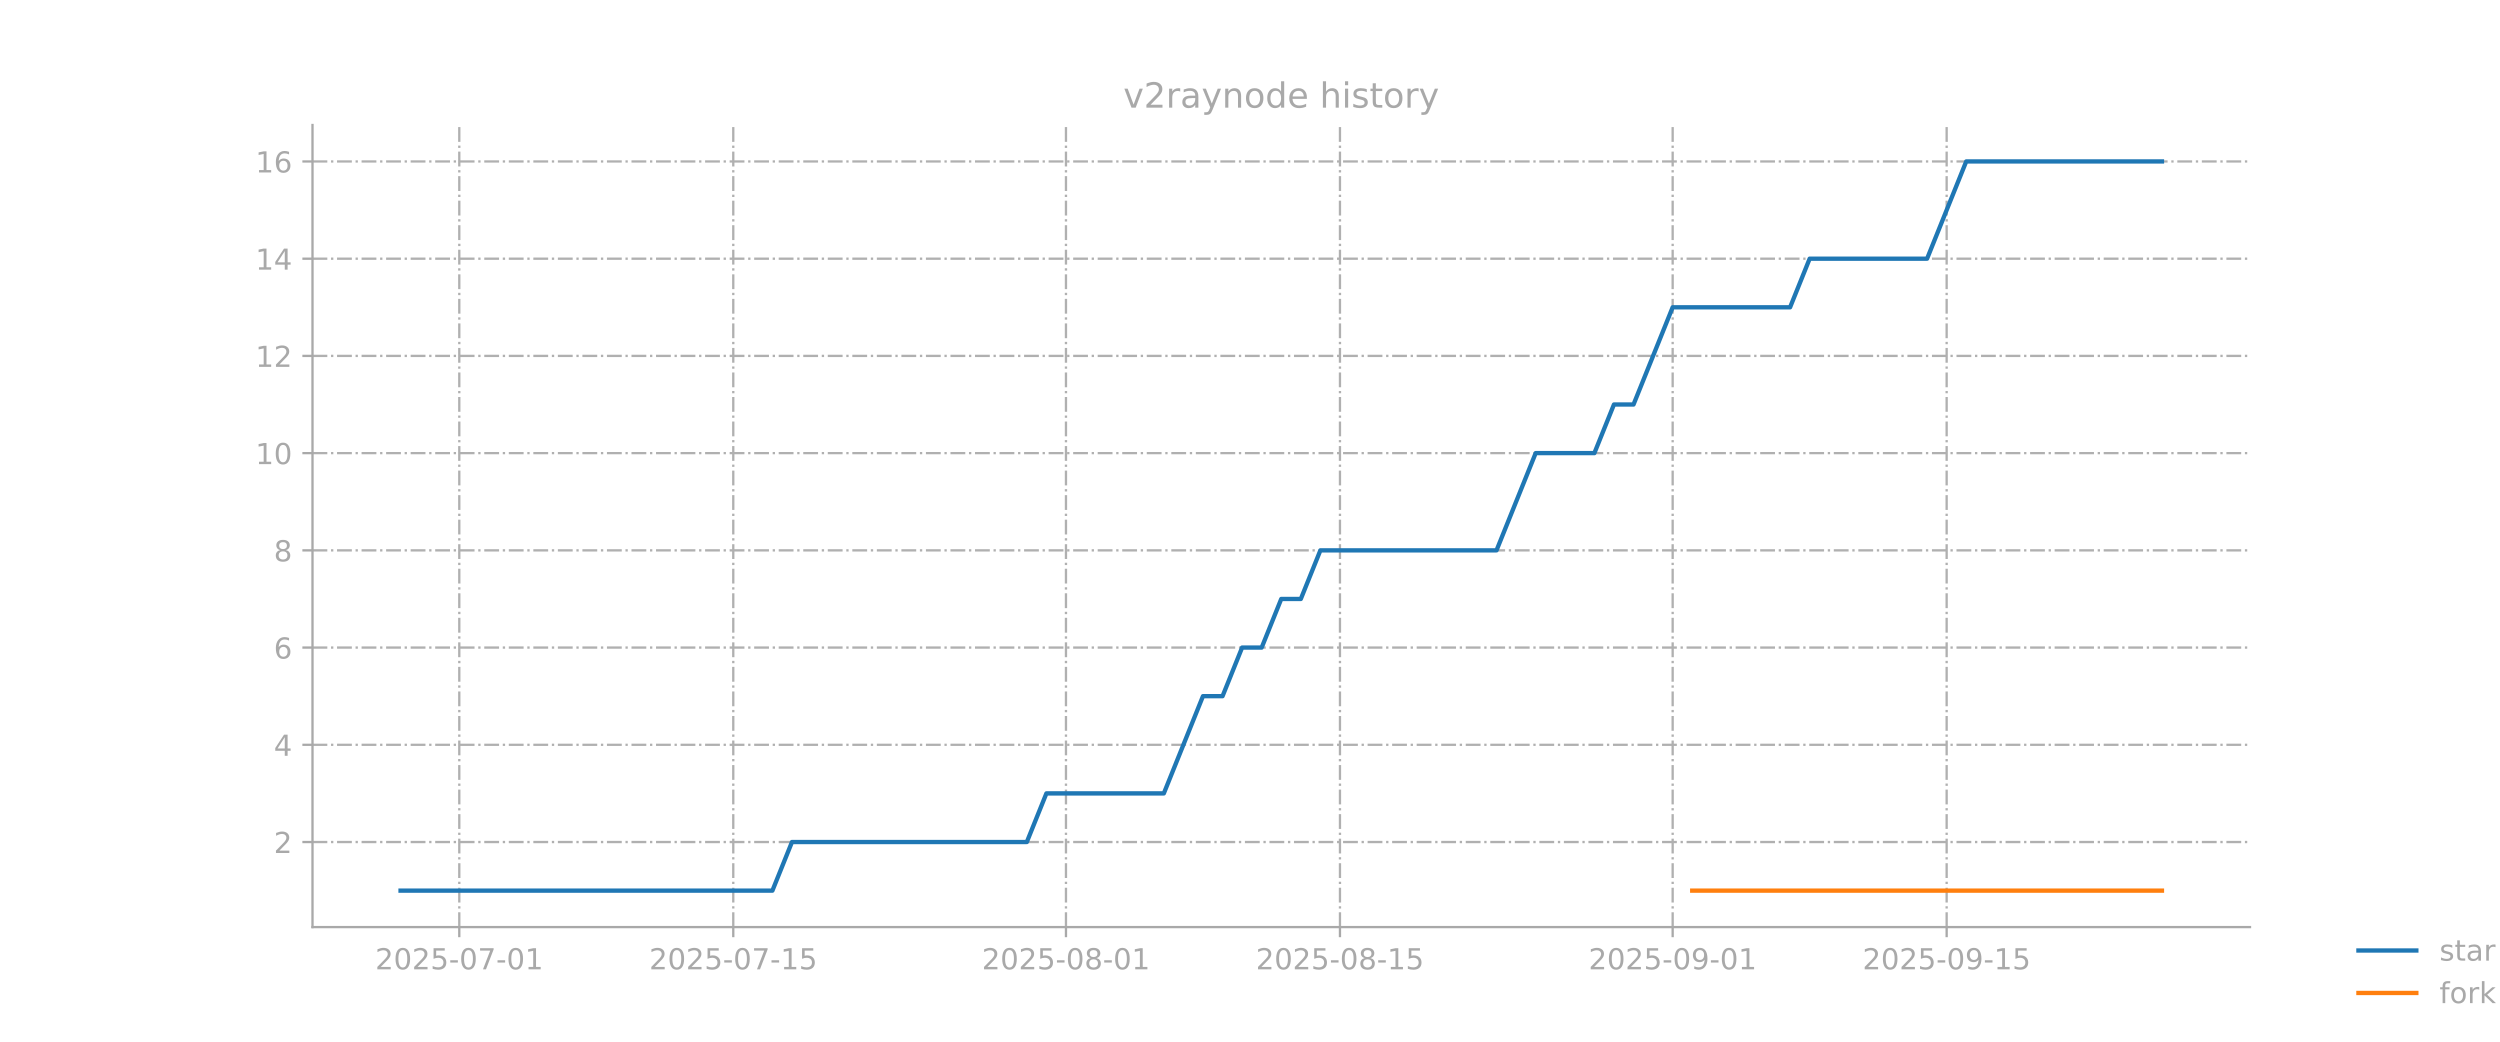
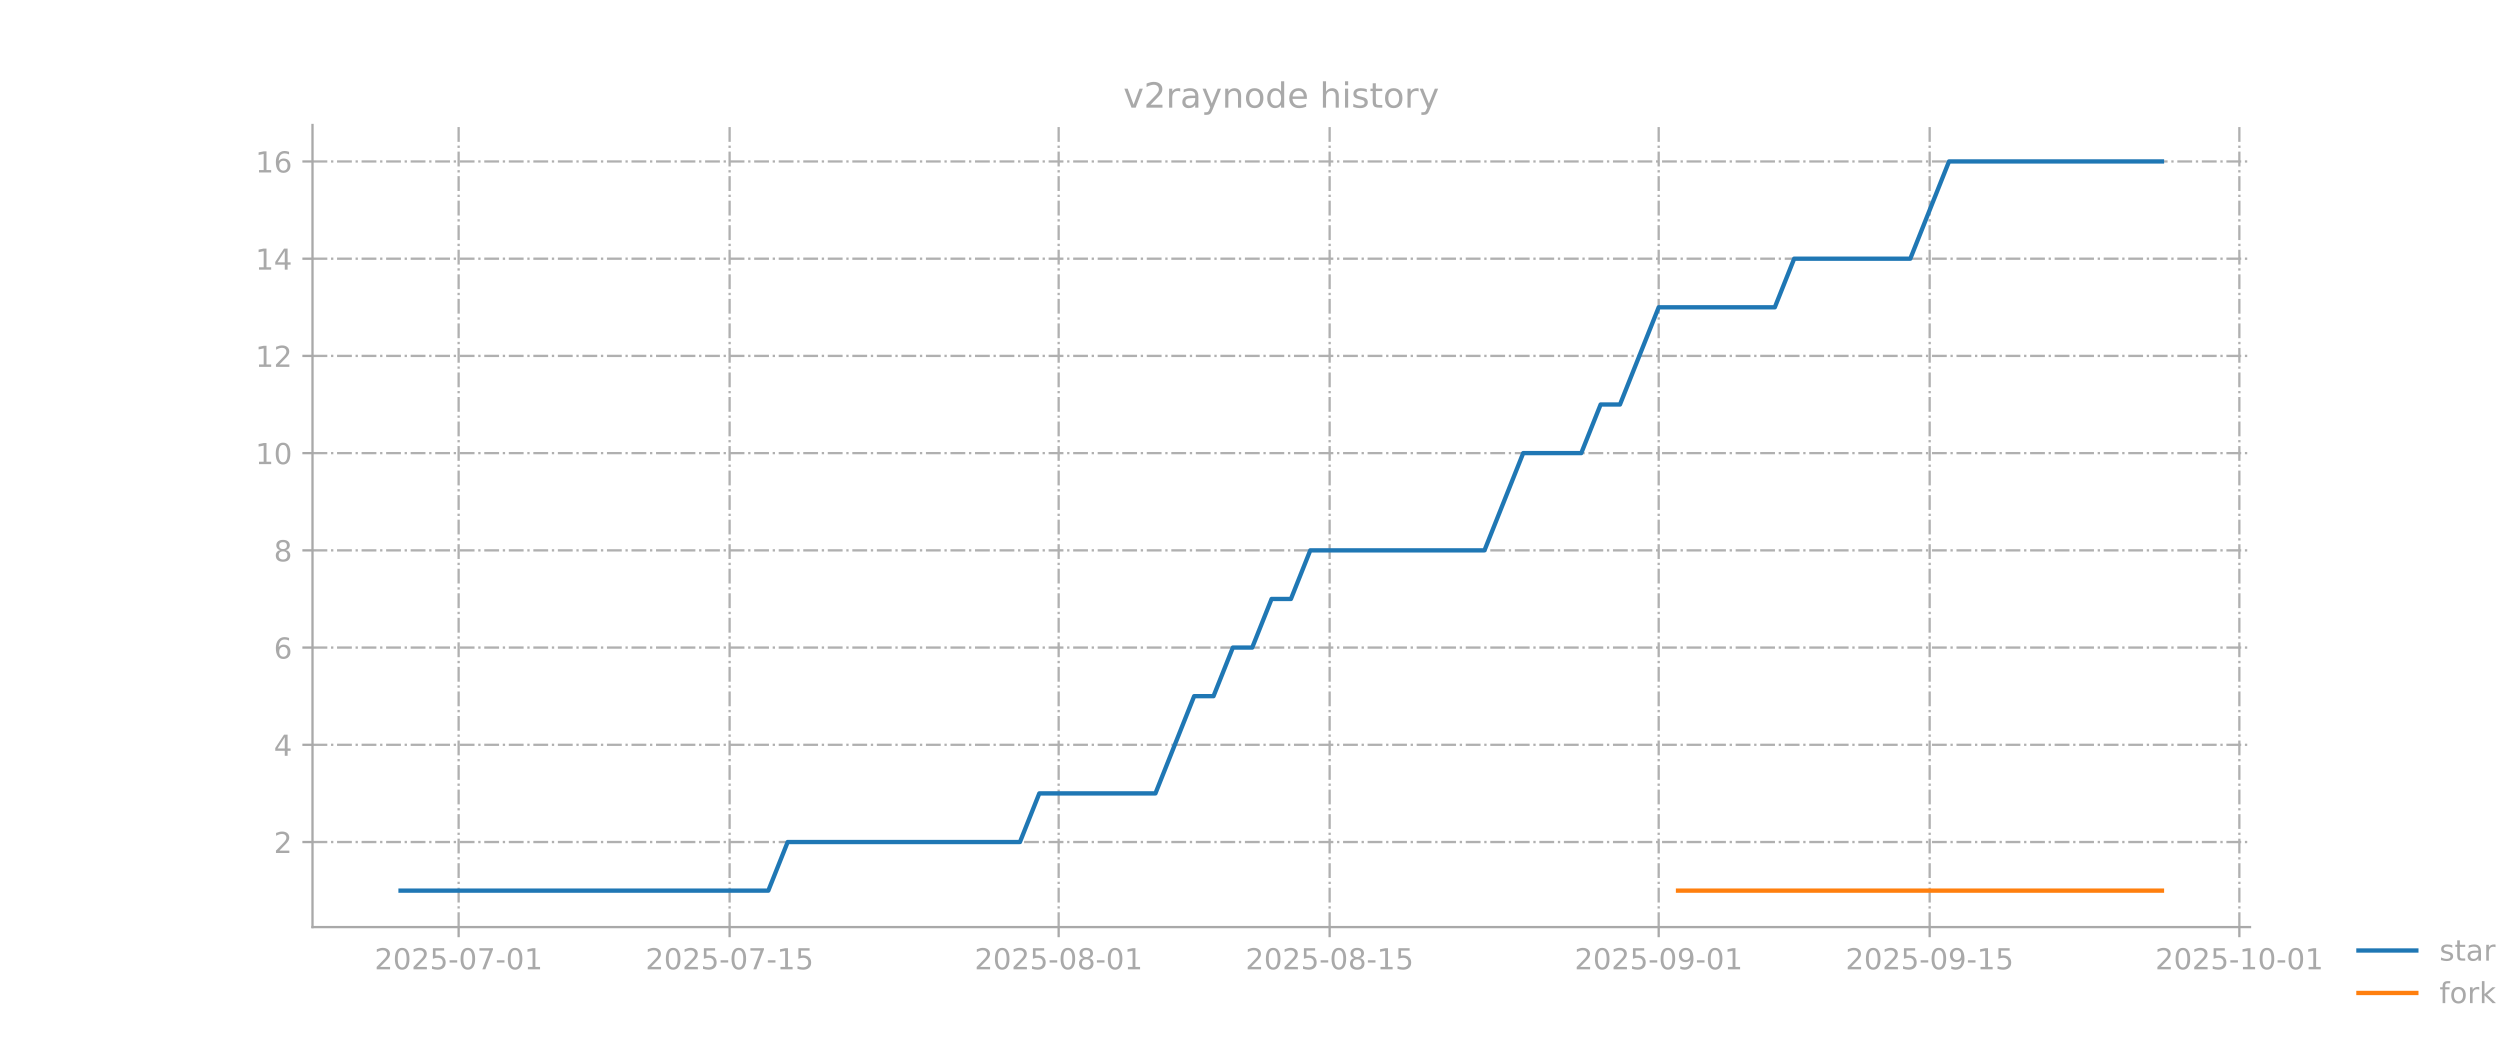
<svg xmlns="http://www.w3.org/2000/svg" xmlns:xlink="http://www.w3.org/1999/xlink" width="864pt" height="360pt" viewBox="0 0 864 360" version="1.1">
  <defs>
    <style type="text/css">*{stroke-linejoin: round; stroke-linecap: butt}</style>
  </defs>
  <g id="figure_1">
    <g id="patch_1">
      <path d="M 0 360  L 864 360  L 864 0  L 0 0  L 0 360  z " style="fill: none; opacity: 0" />
    </g>
    <g id="axes_1">
      <g id="patch_2">
        <path d="M 108 320.4  L 777.6 320.4  L 777.6 43.2  L 108 43.2  L 108 320.4  z " style="fill: none; opacity: 0" />
      </g>
      <g id="matplotlib.axis_1">
        <g id="xtick_1">
          <g id="line2d_1">
-             <path d="M 158.727 320.4  L 158.727 43.2  " clip-path="url(#pc5742cc53a)" style="fill: none; stroke-dasharray: 5.12,1.28,0.8,1.28; stroke-dashoffset: 0; stroke: #b0b0b0; stroke-width: 0.8" />
+             <path d="M 158.504 320.4  L 158.504 43.2  " clip-path="url(#pfff21ec863)" style="fill: none; stroke-dasharray: 5.12,1.28,0.8,1.28; stroke-dashoffset: 0; stroke: #b0b0b0; stroke-width: 0.8" />
          </g>
          <g id="line2d_2">
            <defs>
-               <path id="m6ef7dd982c" d="M 0 0  L 0 3.5  " style="stroke: #a9a9a9; stroke-width: 0.8" />
+               <path id="m2d86a5b81a" d="M 0 0  L 0 3.5  " style="stroke: #a9a9a9; stroke-width: 0.8" />
            </defs>
            <g>
-               <use xlink:href="#m6ef7dd982c" x="158.727" y="320.4" style="fill: #a9a9a9; stroke: #a9a9a9; stroke-width: 0.8" />
+               <use xlink:href="#m2d86a5b81a" x="158.504" y="320.4" style="fill: #a9a9a9; stroke: #a9a9a9; stroke-width: 0.8" />
            </g>
          </g>
          <g id="text_1">
-             <g style="fill: #a9a9a9" transform="translate(129.6695 334.9984) scale(0.1 -0.1)">
+             <g style="fill: #a9a9a9" transform="translate(129.4465 334.9984) scale(0.1 -0.1)">
              <defs>
                <path id="DejaVuSans-32" d="M 1228 531  L 3431 531  L 3431 0  L 469 0  L 469 531  Q 828 903 1448 1529  Q 2069 2156 2228 2338  Q 2531 2678 2651 2914  Q 2772 3150 2772 3378  Q 2772 3750 2511 3984  Q 2250 4219 1831 4219  Q 1534 4219 1204 4116  Q 875 4013 500 3803  L 500 4441  Q 881 4594 1212 4672  Q 1544 4750 1819 4750  Q 2544 4750 2975 4387  Q 3406 4025 3406 3419  Q 3406 3131 3298 2873  Q 3191 2616 2906 2266  Q 2828 2175 2409 1742  Q 1991 1309 1228 531  z " transform="scale(0.015625)" />
                <path id="DejaVuSans-30" d="M 2034 4250  Q 1547 4250 1301 3770  Q 1056 3291 1056 2328  Q 1056 1369 1301 889  Q 1547 409 2034 409  Q 2525 409 2770 889  Q 3016 1369 3016 2328  Q 3016 3291 2770 3770  Q 2525 4250 2034 4250  z M 2034 4750  Q 2819 4750 3233 4129  Q 3647 3509 3647 2328  Q 3647 1150 3233 529  Q 2819 -91 2034 -91  Q 1250 -91 836 529  Q 422 1150 422 2328  Q 422 3509 836 4129  Q 1250 4750 2034 4750  z " transform="scale(0.015625)" />
                <path id="DejaVuSans-35" d="M 691 4666  L 3169 4666  L 3169 4134  L 1269 4134  L 1269 2991  Q 1406 3038 1543 3061  Q 1681 3084 1819 3084  Q 2600 3084 3056 2656  Q 3513 2228 3513 1497  Q 3513 744 3044 326  Q 2575 -91 1722 -91  Q 1428 -91 1123 -41  Q 819 9 494 109  L 494 744  Q 775 591 1075 516  Q 1375 441 1709 441  Q 2250 441 2565 725  Q 2881 1009 2881 1497  Q 2881 1984 2565 2268  Q 2250 2553 1709 2553  Q 1456 2553 1204 2497  Q 953 2441 691 2322  L 691 4666  z " transform="scale(0.015625)" />
                <path id="DejaVuSans-2d" d="M 313 2009  L 1997 2009  L 1997 1497  L 313 1497  L 313 2009  z " transform="scale(0.015625)" />
                <path id="DejaVuSans-37" d="M 525 4666  L 3525 4666  L 3525 4397  L 1831 0  L 1172 0  L 2766 4134  L 525 4134  L 525 4666  z " transform="scale(0.015625)" />
                <path id="DejaVuSans-31" d="M 794 531  L 1825 531  L 1825 4091  L 703 3866  L 703 4441  L 1819 4666  L 2450 4666  L 2450 531  L 3481 531  L 3481 0  L 794 0  L 794 531  z " transform="scale(0.015625)" />
              </defs>
              <use xlink:href="#DejaVuSans-32" />
              <use xlink:href="#DejaVuSans-30" transform="translate(63.62305 0)" />
              <use xlink:href="#DejaVuSans-32" transform="translate(127.2461 0)" />
              <use xlink:href="#DejaVuSans-35" transform="translate(190.8691 0)" />
              <use xlink:href="#DejaVuSans-2d" transform="translate(254.4922 0)" />
              <use xlink:href="#DejaVuSans-30" transform="translate(290.5762 0)" />
              <use xlink:href="#DejaVuSans-37" transform="translate(354.1992 0)" />
              <use xlink:href="#DejaVuSans-2d" transform="translate(417.8223 0)" />
              <use xlink:href="#DejaVuSans-30" transform="translate(453.9062 0)" />
              <use xlink:href="#DejaVuSans-31" transform="translate(517.5293 0)" />
            </g>
          </g>
        </g>
        <g id="xtick_2">
          <g id="line2d_3">
-             <path d="M 253.418 320.4  L 253.418 43.2  " clip-path="url(#pc5742cc53a)" style="fill: none; stroke-dasharray: 5.12,1.28,0.8,1.28; stroke-dashoffset: 0; stroke: #b0b0b0; stroke-width: 0.8" />
+             <path d="M 252.155 320.4  L 252.155 43.2  " clip-path="url(#pfff21ec863)" style="fill: none; stroke-dasharray: 5.12,1.28,0.8,1.28; stroke-dashoffset: 0; stroke: #b0b0b0; stroke-width: 0.8" />
          </g>
          <g id="line2d_4">
            <g>
-               <use xlink:href="#m6ef7dd982c" x="253.418" y="320.4" style="fill: #a9a9a9; stroke: #a9a9a9; stroke-width: 0.8" />
+               <use xlink:href="#m2d86a5b81a" x="252.155" y="320.4" style="fill: #a9a9a9; stroke: #a9a9a9; stroke-width: 0.8" />
            </g>
          </g>
          <g id="text_2">
-             <g style="fill: #a9a9a9" transform="translate(224.3604 334.9984) scale(0.1 -0.1)">
+             <g style="fill: #a9a9a9" transform="translate(223.0968 334.9984) scale(0.1 -0.1)">
              <use xlink:href="#DejaVuSans-32" />
              <use xlink:href="#DejaVuSans-30" transform="translate(63.62305 0)" />
              <use xlink:href="#DejaVuSans-32" transform="translate(127.2461 0)" />
              <use xlink:href="#DejaVuSans-35" transform="translate(190.8691 0)" />
              <use xlink:href="#DejaVuSans-2d" transform="translate(254.4922 0)" />
              <use xlink:href="#DejaVuSans-30" transform="translate(290.5762 0)" />
              <use xlink:href="#DejaVuSans-37" transform="translate(354.1992 0)" />
              <use xlink:href="#DejaVuSans-2d" transform="translate(417.8223 0)" />
              <use xlink:href="#DejaVuSans-31" transform="translate(453.9062 0)" />
              <use xlink:href="#DejaVuSans-35" transform="translate(517.5293 0)" />
            </g>
          </g>
        </g>
        <g id="xtick_3">
          <g id="line2d_5">
-             <path d="M 368.4 320.4  L 368.4 43.2  " clip-path="url(#pc5742cc53a)" style="fill: none; stroke-dasharray: 5.12,1.28,0.8,1.28; stroke-dashoffset: 0; stroke: #b0b0b0; stroke-width: 0.8" />
+             <path d="M 365.873 320.4  L 365.873 43.2  " clip-path="url(#pfff21ec863)" style="fill: none; stroke-dasharray: 5.12,1.28,0.8,1.28; stroke-dashoffset: 0; stroke: #b0b0b0; stroke-width: 0.8" />
          </g>
          <g id="line2d_6">
            <g>
-               <use xlink:href="#m6ef7dd982c" x="368.4" y="320.4" style="fill: #a9a9a9; stroke: #a9a9a9; stroke-width: 0.8" />
+               <use xlink:href="#m2d86a5b81a" x="365.873" y="320.4" style="fill: #a9a9a9; stroke: #a9a9a9; stroke-width: 0.8" />
            </g>
          </g>
          <g id="text_3">
-             <g style="fill: #a9a9a9" transform="translate(339.3422 334.9984) scale(0.1 -0.1)">
+             <g style="fill: #a9a9a9" transform="translate(336.8151 334.9984) scale(0.1 -0.1)">
              <defs>
                <path id="DejaVuSans-38" d="M 2034 2216  Q 1584 2216 1326 1975  Q 1069 1734 1069 1313  Q 1069 891 1326 650  Q 1584 409 2034 409  Q 2484 409 2743 651  Q 3003 894 3003 1313  Q 3003 1734 2745 1975  Q 2488 2216 2034 2216  z M 1403 2484  Q 997 2584 770 2862  Q 544 3141 544 3541  Q 544 4100 942 4425  Q 1341 4750 2034 4750  Q 2731 4750 3128 4425  Q 3525 4100 3525 3541  Q 3525 3141 3298 2862  Q 3072 2584 2669 2484  Q 3125 2378 3379 2068  Q 3634 1759 3634 1313  Q 3634 634 3220 271  Q 2806 -91 2034 -91  Q 1263 -91 848 271  Q 434 634 434 1313  Q 434 1759 690 2068  Q 947 2378 1403 2484  z M 1172 3481  Q 1172 3119 1398 2916  Q 1625 2713 2034 2713  Q 2441 2713 2670 2916  Q 2900 3119 2900 3481  Q 2900 3844 2670 4047  Q 2441 4250 2034 4250  Q 1625 4250 1398 4047  Q 1172 3844 1172 3481  z " transform="scale(0.015625)" />
              </defs>
              <use xlink:href="#DejaVuSans-32" />
              <use xlink:href="#DejaVuSans-30" transform="translate(63.62305 0)" />
              <use xlink:href="#DejaVuSans-32" transform="translate(127.2461 0)" />
              <use xlink:href="#DejaVuSans-35" transform="translate(190.8691 0)" />
              <use xlink:href="#DejaVuSans-2d" transform="translate(254.4922 0)" />
              <use xlink:href="#DejaVuSans-30" transform="translate(290.5762 0)" />
              <use xlink:href="#DejaVuSans-38" transform="translate(354.1992 0)" />
              <use xlink:href="#DejaVuSans-2d" transform="translate(417.8223 0)" />
              <use xlink:href="#DejaVuSans-30" transform="translate(453.9062 0)" />
              <use xlink:href="#DejaVuSans-31" transform="translate(517.5293 0)" />
            </g>
          </g>
        </g>
        <g id="xtick_4">
          <g id="line2d_7">
-             <path d="M 463.091 320.4  L 463.091 43.2  " clip-path="url(#pc5742cc53a)" style="fill: none; stroke-dasharray: 5.12,1.28,0.8,1.28; stroke-dashoffset: 0; stroke: #b0b0b0; stroke-width: 0.8" />
+             <path d="M 459.523 320.4  L 459.523 43.2  " clip-path="url(#pfff21ec863)" style="fill: none; stroke-dasharray: 5.12,1.28,0.8,1.28; stroke-dashoffset: 0; stroke: #b0b0b0; stroke-width: 0.8" />
          </g>
          <g id="line2d_8">
            <g>
-               <use xlink:href="#m6ef7dd982c" x="463.091" y="320.4" style="fill: #a9a9a9; stroke: #a9a9a9; stroke-width: 0.8" />
+               <use xlink:href="#m2d86a5b81a" x="459.523" y="320.4" style="fill: #a9a9a9; stroke: #a9a9a9; stroke-width: 0.8" />
            </g>
          </g>
          <g id="text_4">
-             <g style="fill: #a9a9a9" transform="translate(434.0331 334.9984) scale(0.1 -0.1)">
+             <g style="fill: #a9a9a9" transform="translate(430.4655 334.9984) scale(0.1 -0.1)">
              <use xlink:href="#DejaVuSans-32" />
              <use xlink:href="#DejaVuSans-30" transform="translate(63.62305 0)" />
              <use xlink:href="#DejaVuSans-32" transform="translate(127.2461 0)" />
              <use xlink:href="#DejaVuSans-35" transform="translate(190.8691 0)" />
              <use xlink:href="#DejaVuSans-2d" transform="translate(254.4922 0)" />
              <use xlink:href="#DejaVuSans-30" transform="translate(290.5762 0)" />
              <use xlink:href="#DejaVuSans-38" transform="translate(354.1992 0)" />
              <use xlink:href="#DejaVuSans-2d" transform="translate(417.8223 0)" />
              <use xlink:href="#DejaVuSans-31" transform="translate(453.9062 0)" />
              <use xlink:href="#DejaVuSans-35" transform="translate(517.5293 0)" />
            </g>
          </g>
        </g>
        <g id="xtick_5">
          <g id="line2d_9">
-             <path d="M 578.073 320.4  L 578.073 43.2  " clip-path="url(#pc5742cc53a)" style="fill: none; stroke-dasharray: 5.12,1.28,0.8,1.28; stroke-dashoffset: 0; stroke: #b0b0b0; stroke-width: 0.8" />
+             <path d="M 573.242 320.4  L 573.242 43.2  " clip-path="url(#pfff21ec863)" style="fill: none; stroke-dasharray: 5.12,1.28,0.8,1.28; stroke-dashoffset: 0; stroke: #b0b0b0; stroke-width: 0.8" />
          </g>
          <g id="line2d_10">
            <g>
-               <use xlink:href="#m6ef7dd982c" x="578.073" y="320.4" style="fill: #a9a9a9; stroke: #a9a9a9; stroke-width: 0.8" />
+               <use xlink:href="#m2d86a5b81a" x="573.242" y="320.4" style="fill: #a9a9a9; stroke: #a9a9a9; stroke-width: 0.8" />
            </g>
          </g>
          <g id="text_5">
-             <g style="fill: #a9a9a9" transform="translate(549.0149 334.9984) scale(0.1 -0.1)">
+             <g style="fill: #a9a9a9" transform="translate(544.1837 334.9984) scale(0.1 -0.1)">
              <defs>
                <path id="DejaVuSans-39" d="M 703 97  L 703 672  Q 941 559 1184 500  Q 1428 441 1663 441  Q 2288 441 2617 861  Q 2947 1281 2994 2138  Q 2813 1869 2534 1725  Q 2256 1581 1919 1581  Q 1219 1581 811 2004  Q 403 2428 403 3163  Q 403 3881 828 4315  Q 1253 4750 1959 4750  Q 2769 4750 3195 4129  Q 3622 3509 3622 2328  Q 3622 1225 3098 567  Q 2575 -91 1691 -91  Q 1453 -91 1209 -44  Q 966 3 703 97  z M 1959 2075  Q 2384 2075 2632 2365  Q 2881 2656 2881 3163  Q 2881 3666 2632 3958  Q 2384 4250 1959 4250  Q 1534 4250 1286 3958  Q 1038 3666 1038 3163  Q 1038 2656 1286 2365  Q 1534 2075 1959 2075  z " transform="scale(0.015625)" />
              </defs>
              <use xlink:href="#DejaVuSans-32" />
              <use xlink:href="#DejaVuSans-30" transform="translate(63.62305 0)" />
              <use xlink:href="#DejaVuSans-32" transform="translate(127.2461 0)" />
              <use xlink:href="#DejaVuSans-35" transform="translate(190.8691 0)" />
              <use xlink:href="#DejaVuSans-2d" transform="translate(254.4922 0)" />
              <use xlink:href="#DejaVuSans-30" transform="translate(290.5762 0)" />
              <use xlink:href="#DejaVuSans-39" transform="translate(354.1992 0)" />
              <use xlink:href="#DejaVuSans-2d" transform="translate(417.8223 0)" />
              <use xlink:href="#DejaVuSans-30" transform="translate(453.9062 0)" />
              <use xlink:href="#DejaVuSans-31" transform="translate(517.5293 0)" />
            </g>
          </g>
        </g>
        <g id="xtick_6">
          <g id="line2d_11">
-             <path d="M 672.764 320.4  L 672.764 43.2  " clip-path="url(#pc5742cc53a)" style="fill: none; stroke-dasharray: 5.12,1.28,0.8,1.28; stroke-dashoffset: 0; stroke: #b0b0b0; stroke-width: 0.8" />
+             <path d="M 666.892 320.4  L 666.892 43.2  " clip-path="url(#pfff21ec863)" style="fill: none; stroke-dasharray: 5.12,1.28,0.8,1.28; stroke-dashoffset: 0; stroke: #b0b0b0; stroke-width: 0.8" />
          </g>
          <g id="line2d_12">
            <g>
-               <use xlink:href="#m6ef7dd982c" x="672.764" y="320.4" style="fill: #a9a9a9; stroke: #a9a9a9; stroke-width: 0.8" />
+               <use xlink:href="#m2d86a5b81a" x="666.892" y="320.4" style="fill: #a9a9a9; stroke: #a9a9a9; stroke-width: 0.8" />
            </g>
          </g>
          <g id="text_6">
-             <g style="fill: #a9a9a9" transform="translate(643.7058 334.9984) scale(0.1 -0.1)">
+             <g style="fill: #a9a9a9" transform="translate(637.8341 334.9984) scale(0.1 -0.1)">
              <use xlink:href="#DejaVuSans-32" />
              <use xlink:href="#DejaVuSans-30" transform="translate(63.62305 0)" />
              <use xlink:href="#DejaVuSans-32" transform="translate(127.2461 0)" />
              <use xlink:href="#DejaVuSans-35" transform="translate(190.8691 0)" />
              <use xlink:href="#DejaVuSans-2d" transform="translate(254.4922 0)" />
              <use xlink:href="#DejaVuSans-30" transform="translate(290.5762 0)" />
              <use xlink:href="#DejaVuSans-39" transform="translate(354.1992 0)" />
              <use xlink:href="#DejaVuSans-2d" transform="translate(417.8223 0)" />
              <use xlink:href="#DejaVuSans-31" transform="translate(453.9062 0)" />
              <use xlink:href="#DejaVuSans-35" transform="translate(517.5293 0)" />
            </g>
          </g>
        </g>
+         <g id="xtick_7">
+           <g id="line2d_13">
+             <path d="M 773.921 320.4  L 773.921 43.2  " clip-path="url(#pfff21ec863)" style="fill: none; stroke-dasharray: 5.12,1.28,0.8,1.28; stroke-dashoffset: 0; stroke: #b0b0b0; stroke-width: 0.8" />
+           </g>
+           <g id="line2d_14">
+             <g>
+               <use xlink:href="#m2d86a5b81a" x="773.921" y="320.4" style="fill: #a9a9a9; stroke: #a9a9a9; stroke-width: 0.8" />
+             </g>
+           </g>
+           <g id="text_7">
+             <g style="fill: #a9a9a9" transform="translate(744.8631 334.9984) scale(0.1 -0.1)">
+               <use xlink:href="#DejaVuSans-32" />
+               <use xlink:href="#DejaVuSans-30" transform="translate(63.62305 0)" />
+               <use xlink:href="#DejaVuSans-32" transform="translate(127.2461 0)" />
+               <use xlink:href="#DejaVuSans-35" transform="translate(190.8691 0)" />
+               <use xlink:href="#DejaVuSans-2d" transform="translate(254.4922 0)" />
+               <use xlink:href="#DejaVuSans-31" transform="translate(290.5762 0)" />
+               <use xlink:href="#DejaVuSans-30" transform="translate(354.1992 0)" />
+               <use xlink:href="#DejaVuSans-2d" transform="translate(417.8223 0)" />
+               <use xlink:href="#DejaVuSans-30" transform="translate(453.9062 0)" />
+               <use xlink:href="#DejaVuSans-31" transform="translate(517.5293 0)" />
+             </g>
+           </g>
+         </g>
      </g>
      <g id="matplotlib.axis_2">
        <g id="ytick_1">
-           <g id="line2d_13">
-             <path d="M 108 291  L 777.6 291  " clip-path="url(#pc5742cc53a)" style="fill: none; stroke-dasharray: 5.12,1.28,0.8,1.28; stroke-dashoffset: 0; stroke: #b0b0b0; stroke-width: 0.8" />
-           </g>
-           <g id="line2d_14">
+           <g id="line2d_15">
+             <path d="M 108 291  L 777.6 291  " clip-path="url(#pfff21ec863)" style="fill: none; stroke-dasharray: 5.12,1.28,0.8,1.28; stroke-dashoffset: 0; stroke: #b0b0b0; stroke-width: 0.8" />
+           </g>
+           <g id="line2d_16">
            <defs>
-               <path id="mfd1be7812f" d="M 0 0  L -3.5 0  " style="stroke: #a9a9a9; stroke-width: 0.8" />
+               <path id="mb237ff3f5b" d="M 0 0  L -3.5 0  " style="stroke: #a9a9a9; stroke-width: 0.8" />
            </defs>
            <g>
-               <use xlink:href="#mfd1be7812f" x="108" y="291" style="fill: #a9a9a9; stroke: #a9a9a9; stroke-width: 0.8" />
-             </g>
-           </g>
-           <g id="text_7">
+               <use xlink:href="#mb237ff3f5b" x="108" y="291" style="fill: #a9a9a9; stroke: #a9a9a9; stroke-width: 0.8" />
+             </g>
+           </g>
+           <g id="text_8">
            <g style="fill: #a9a9a9" transform="translate(94.6375 294.7992) scale(0.1 -0.1)">
              <use xlink:href="#DejaVuSans-32" />
            </g>
          </g>
        </g>
        <g id="ytick_2">
-           <g id="line2d_15">
-             <path d="M 108 257.4  L 777.6 257.4  " clip-path="url(#pc5742cc53a)" style="fill: none; stroke-dasharray: 5.12,1.28,0.8,1.28; stroke-dashoffset: 0; stroke: #b0b0b0; stroke-width: 0.8" />
-           </g>
-           <g id="line2d_16">
-             <g>
-               <use xlink:href="#mfd1be7812f" x="108" y="257.4" style="fill: #a9a9a9; stroke: #a9a9a9; stroke-width: 0.8" />
-             </g>
-           </g>
-           <g id="text_8">
+           <g id="line2d_17">
+             <path d="M 108 257.4  L 777.6 257.4  " clip-path="url(#pfff21ec863)" style="fill: none; stroke-dasharray: 5.12,1.28,0.8,1.28; stroke-dashoffset: 0; stroke: #b0b0b0; stroke-width: 0.8" />
+           </g>
+           <g id="line2d_18">
+             <g>
+               <use xlink:href="#mb237ff3f5b" x="108" y="257.4" style="fill: #a9a9a9; stroke: #a9a9a9; stroke-width: 0.8" />
+             </g>
+           </g>
+           <g id="text_9">
            <g style="fill: #a9a9a9" transform="translate(94.6375 261.1992) scale(0.1 -0.1)">
              <defs>
                <path id="DejaVuSans-34" d="M 2419 4116  L 825 1625  L 2419 1625  L 2419 4116  z M 2253 4666  L 3047 4666  L 3047 1625  L 3713 1625  L 3713 1100  L 3047 1100  L 3047 0  L 2419 0  L 2419 1100  L 313 1100  L 313 1709  L 2253 4666  z " transform="scale(0.015625)" />
              </defs>
              <use xlink:href="#DejaVuSans-34" />
            </g>
          </g>
        </g>
        <g id="ytick_3">
-           <g id="line2d_17">
-             <path d="M 108 223.8  L 777.6 223.8  " clip-path="url(#pc5742cc53a)" style="fill: none; stroke-dasharray: 5.12,1.28,0.8,1.28; stroke-dashoffset: 0; stroke: #b0b0b0; stroke-width: 0.8" />
-           </g>
-           <g id="line2d_18">
-             <g>
-               <use xlink:href="#mfd1be7812f" x="108" y="223.8" style="fill: #a9a9a9; stroke: #a9a9a9; stroke-width: 0.8" />
-             </g>
-           </g>
-           <g id="text_9">
+           <g id="line2d_19">
+             <path d="M 108 223.8  L 777.6 223.8  " clip-path="url(#pfff21ec863)" style="fill: none; stroke-dasharray: 5.12,1.28,0.8,1.28; stroke-dashoffset: 0; stroke: #b0b0b0; stroke-width: 0.8" />
+           </g>
+           <g id="line2d_20">
+             <g>
+               <use xlink:href="#mb237ff3f5b" x="108" y="223.8" style="fill: #a9a9a9; stroke: #a9a9a9; stroke-width: 0.8" />
+             </g>
+           </g>
+           <g id="text_10">
            <g style="fill: #a9a9a9" transform="translate(94.6375 227.5992) scale(0.1 -0.1)">
              <defs>
                <path id="DejaVuSans-36" d="M 2113 2584  Q 1688 2584 1439 2293  Q 1191 2003 1191 1497  Q 1191 994 1439 701  Q 1688 409 2113 409  Q 2538 409 2786 701  Q 3034 994 3034 1497  Q 3034 2003 2786 2293  Q 2538 2584 2113 2584  z M 3366 4563  L 3366 3988  Q 3128 4100 2886 4159  Q 2644 4219 2406 4219  Q 1781 4219 1451 3797  Q 1122 3375 1075 2522  Q 1259 2794 1537 2939  Q 1816 3084 2150 3084  Q 2853 3084 3261 2657  Q 3669 2231 3669 1497  Q 3669 778 3244 343  Q 2819 -91 2113 -91  Q 1303 -91 875 529  Q 447 1150 447 2328  Q 447 3434 972 4092  Q 1497 4750 2381 4750  Q 2619 4750 2861 4703  Q 3103 4656 3366 4563  z " transform="scale(0.015625)" />
              </defs>
              <use xlink:href="#DejaVuSans-36" />
            </g>
          </g>
        </g>
        <g id="ytick_4">
-           <g id="line2d_19">
-             <path d="M 108 190.2  L 777.6 190.2  " clip-path="url(#pc5742cc53a)" style="fill: none; stroke-dasharray: 5.12,1.28,0.8,1.28; stroke-dashoffset: 0; stroke: #b0b0b0; stroke-width: 0.8" />
-           </g>
-           <g id="line2d_20">
-             <g>
-               <use xlink:href="#mfd1be7812f" x="108" y="190.2" style="fill: #a9a9a9; stroke: #a9a9a9; stroke-width: 0.8" />
-             </g>
-           </g>
-           <g id="text_10">
+           <g id="line2d_21">
+             <path d="M 108 190.2  L 777.6 190.2  " clip-path="url(#pfff21ec863)" style="fill: none; stroke-dasharray: 5.12,1.28,0.8,1.28; stroke-dashoffset: 0; stroke: #b0b0b0; stroke-width: 0.8" />
+           </g>
+           <g id="line2d_22">
+             <g>
+               <use xlink:href="#mb237ff3f5b" x="108" y="190.2" style="fill: #a9a9a9; stroke: #a9a9a9; stroke-width: 0.8" />
+             </g>
+           </g>
+           <g id="text_11">
            <g style="fill: #a9a9a9" transform="translate(94.6375 193.9992) scale(0.1 -0.1)">
              <use xlink:href="#DejaVuSans-38" />
            </g>
          </g>
        </g>
        <g id="ytick_5">
-           <g id="line2d_21">
-             <path d="M 108 156.6  L 777.6 156.6  " clip-path="url(#pc5742cc53a)" style="fill: none; stroke-dasharray: 5.12,1.28,0.8,1.28; stroke-dashoffset: 0; stroke: #b0b0b0; stroke-width: 0.8" />
-           </g>
-           <g id="line2d_22">
-             <g>
-               <use xlink:href="#mfd1be7812f" x="108" y="156.6" style="fill: #a9a9a9; stroke: #a9a9a9; stroke-width: 0.8" />
-             </g>
-           </g>
-           <g id="text_11">
+           <g id="line2d_23">
+             <path d="M 108 156.6  L 777.6 156.6  " clip-path="url(#pfff21ec863)" style="fill: none; stroke-dasharray: 5.12,1.28,0.8,1.28; stroke-dashoffset: 0; stroke: #b0b0b0; stroke-width: 0.8" />
+           </g>
+           <g id="line2d_24">
+             <g>
+               <use xlink:href="#mb237ff3f5b" x="108" y="156.6" style="fill: #a9a9a9; stroke: #a9a9a9; stroke-width: 0.8" />
+             </g>
+           </g>
+           <g id="text_12">
            <g style="fill: #a9a9a9" transform="translate(88.275 160.3992) scale(0.1 -0.1)">
              <use xlink:href="#DejaVuSans-31" />
              <use xlink:href="#DejaVuSans-30" transform="translate(63.62305 0)" />
            </g>
          </g>
        </g>
        <g id="ytick_6">
-           <g id="line2d_23">
-             <path d="M 108 123  L 777.6 123  " clip-path="url(#pc5742cc53a)" style="fill: none; stroke-dasharray: 5.12,1.28,0.8,1.28; stroke-dashoffset: 0; stroke: #b0b0b0; stroke-width: 0.8" />
-           </g>
-           <g id="line2d_24">
-             <g>
-               <use xlink:href="#mfd1be7812f" x="108" y="123" style="fill: #a9a9a9; stroke: #a9a9a9; stroke-width: 0.8" />
-             </g>
-           </g>
-           <g id="text_12">
+           <g id="line2d_25">
+             <path d="M 108 123  L 777.6 123  " clip-path="url(#pfff21ec863)" style="fill: none; stroke-dasharray: 5.12,1.28,0.8,1.28; stroke-dashoffset: 0; stroke: #b0b0b0; stroke-width: 0.8" />
+           </g>
+           <g id="line2d_26">
+             <g>
+               <use xlink:href="#mb237ff3f5b" x="108" y="123" style="fill: #a9a9a9; stroke: #a9a9a9; stroke-width: 0.8" />
+             </g>
+           </g>
+           <g id="text_13">
            <g style="fill: #a9a9a9" transform="translate(88.275 126.7992) scale(0.1 -0.1)">
              <use xlink:href="#DejaVuSans-31" />
              <use xlink:href="#DejaVuSans-32" transform="translate(63.62305 0)" />
            </g>
          </g>
        </g>
        <g id="ytick_7">
-           <g id="line2d_25">
-             <path d="M 108 89.4  L 777.6 89.4  " clip-path="url(#pc5742cc53a)" style="fill: none; stroke-dasharray: 5.12,1.28,0.8,1.28; stroke-dashoffset: 0; stroke: #b0b0b0; stroke-width: 0.8" />
-           </g>
-           <g id="line2d_26">
-             <g>
-               <use xlink:href="#mfd1be7812f" x="108" y="89.4" style="fill: #a9a9a9; stroke: #a9a9a9; stroke-width: 0.8" />
-             </g>
-           </g>
-           <g id="text_13">
+           <g id="line2d_27">
+             <path d="M 108 89.4  L 777.6 89.4  " clip-path="url(#pfff21ec863)" style="fill: none; stroke-dasharray: 5.12,1.28,0.8,1.28; stroke-dashoffset: 0; stroke: #b0b0b0; stroke-width: 0.8" />
+           </g>
+           <g id="line2d_28">
+             <g>
+               <use xlink:href="#mb237ff3f5b" x="108" y="89.4" style="fill: #a9a9a9; stroke: #a9a9a9; stroke-width: 0.8" />
+             </g>
+           </g>
+           <g id="text_14">
            <g style="fill: #a9a9a9" transform="translate(88.275 93.19922) scale(0.1 -0.1)">
              <use xlink:href="#DejaVuSans-31" />
              <use xlink:href="#DejaVuSans-34" transform="translate(63.62305 0)" />
            </g>
          </g>
        </g>
        <g id="ytick_8">
-           <g id="line2d_27">
-             <path d="M 108 55.8  L 777.6 55.8  " clip-path="url(#pc5742cc53a)" style="fill: none; stroke-dasharray: 5.12,1.28,0.8,1.28; stroke-dashoffset: 0; stroke: #b0b0b0; stroke-width: 0.8" />
-           </g>
-           <g id="line2d_28">
-             <g>
-               <use xlink:href="#mfd1be7812f" x="108" y="55.8" style="fill: #a9a9a9; stroke: #a9a9a9; stroke-width: 0.8" />
-             </g>
-           </g>
-           <g id="text_14">
+           <g id="line2d_29">
+             <path d="M 108 55.8  L 777.6 55.8  " clip-path="url(#pfff21ec863)" style="fill: none; stroke-dasharray: 5.12,1.28,0.8,1.28; stroke-dashoffset: 0; stroke: #b0b0b0; stroke-width: 0.8" />
+           </g>
+           <g id="line2d_30">
+             <g>
+               <use xlink:href="#mb237ff3f5b" x="108" y="55.8" style="fill: #a9a9a9; stroke: #a9a9a9; stroke-width: 0.8" />
+             </g>
+           </g>
+           <g id="text_15">
            <g style="fill: #a9a9a9" transform="translate(88.275 59.59922) scale(0.1 -0.1)">
              <use xlink:href="#DejaVuSans-31" />
              <use xlink:href="#DejaVuSans-36" transform="translate(63.62305 0)" />
            </g>
          </g>
        </g>
      </g>
-       <g id="line2d_29">
-         <path d="M 138.436 307.8  L 145.2 307.8  L 151.964 307.8  L 158.727 307.8  L 165.491 307.8  L 172.255 307.8  L 179.018 307.8  L 185.782 307.8  L 192.545 307.8  L 199.309 307.8  L 206.073 307.8  L 212.836 307.8  L 219.6 307.8  L 226.364 307.8  L 233.127 307.8  L 239.891 307.8  L 246.655 307.8  L 253.418 307.8  L 260.182 307.8  L 266.945 307.8  L 273.709 291  L 280.473 291  L 287.236 291  L 294 291  L 300.764 291  L 307.527 291  L 314.291 291  L 321.055 291  L 327.818 291  L 334.582 291  L 341.345 291  L 348.109 291  L 354.873 291  L 361.636 274.2  L 368.4 274.2  L 375.164 274.2  L 381.927 274.2  L 388.691 274.2  L 395.455 274.2  L 402.218 274.2  L 408.982 257.4  L 415.745 240.6  L 422.509 240.6  L 429.273 223.8  L 436.036 223.8  L 442.8 207  L 449.564 207  L 456.327 190.2  L 463.091 190.2  L 469.855 190.2  L 476.618 190.2  L 483.382 190.2  L 490.145 190.2  L 496.909 190.2  L 503.673 190.2  L 510.436 190.2  L 517.2 190.2  L 523.964 173.4  L 530.727 156.6  L 537.491 156.6  L 544.255 156.6  L 551.018 156.6  L 557.782 139.8  L 564.545 139.8  L 571.309 123  L 578.073 106.2  L 584.836 106.2  L 591.6 106.2  L 598.364 106.2  L 605.127 106.2  L 611.891 106.2  L 618.655 106.2  L 625.418 89.4  L 632.182 89.4  L 638.945 89.4  L 645.709 89.4  L 652.473 89.4  L 659.236 89.4  L 666 89.4  L 672.764 72.6  L 679.527 55.8  L 686.291 55.8  L 693.055 55.8  L 699.818 55.8  L 706.582 55.8  L 713.345 55.8  L 720.109 55.8  L 726.873 55.8  L 733.636 55.8  L 740.4 55.8  L 747.164 55.8  " clip-path="url(#pc5742cc53a)" style="fill: none; stroke: #1f77b4; stroke-width: 1.5; stroke-linecap: square" />
-       </g>
-       <g id="line2d_30">
-         <path d="M 584.836 307.8  L 591.6 307.8  L 598.364 307.8  L 605.127 307.8  L 611.891 307.8  L 618.655 307.8  L 625.418 307.8  L 632.182 307.8  L 638.945 307.8  L 645.709 307.8  L 652.473 307.8  L 659.236 307.8  L 666 307.8  L 672.764 307.8  L 679.527 307.8  L 686.291 307.8  L 693.055 307.8  L 699.818 307.8  L 706.582 307.8  L 713.345 307.8  L 720.109 307.8  L 726.873 307.8  L 733.636 307.8  L 740.4 307.8  L 747.164 307.8  " clip-path="url(#pc5742cc53a)" style="fill: none; stroke: #ff7f0e; stroke-width: 1.5; stroke-linecap: square" />
+       <g id="line2d_31">
+         <path d="M 138.436 307.8  L 145.126 307.8  L 151.815 307.8  L 158.504 307.8  L 165.194 307.8  L 171.883 307.8  L 178.572 307.8  L 185.262 307.8  L 191.951 307.8  L 198.64 307.8  L 205.329 307.8  L 212.019 307.8  L 218.708 307.8  L 225.397 307.8  L 232.087 307.8  L 238.776 307.8  L 245.465 307.8  L 252.155 307.8  L 258.844 307.8  L 265.533 307.8  L 272.223 291  L 278.912 291  L 285.601 291  L 292.291 291  L 298.98 291  L 305.669 291  L 312.358 291  L 319.048 291  L 325.737 291  L 332.426 291  L 339.116 291  L 345.805 291  L 352.494 291  L 359.184 274.2  L 365.873 274.2  L 372.562 274.2  L 379.252 274.2  L 385.941 274.2  L 392.63 274.2  L 399.319 274.2  L 406.009 257.4  L 412.698 240.6  L 419.387 240.6  L 426.077 223.8  L 432.766 223.8  L 439.455 207  L 446.145 207  L 452.834 190.2  L 459.523 190.2  L 466.213 190.2  L 472.902 190.2  L 479.591 190.2  L 486.281 190.2  L 492.97 190.2  L 499.659 190.2  L 506.348 190.2  L 513.038 190.2  L 519.727 173.4  L 526.416 156.6  L 533.106 156.6  L 539.795 156.6  L 546.484 156.6  L 553.174 139.8  L 559.863 139.8  L 566.552 123  L 573.242 106.2  L 579.931 106.2  L 586.62 106.2  L 593.309 106.2  L 599.999 106.2  L 606.688 106.2  L 613.377 106.2  L 620.067 89.4  L 626.756 89.4  L 633.445 89.4  L 640.135 89.4  L 646.824 89.4  L 653.513 89.4  L 660.203 89.4  L 666.892 72.6  L 673.581 55.8  L 680.271 55.8  L 686.96 55.8  L 693.649 55.8  L 700.338 55.8  L 707.028 55.8  L 713.717 55.8  L 720.406 55.8  L 727.096 55.8  L 733.785 55.8  L 740.474 55.8  L 747.164 55.8  " clip-path="url(#pfff21ec863)" style="fill: none; stroke: #1f77b4; stroke-width: 1.5; stroke-linecap: square" />
+       </g>
+       <g id="line2d_32">
+         <path d="M 579.931 307.8  L 586.62 307.8  L 593.309 307.8  L 599.999 307.8  L 606.688 307.8  L 613.377 307.8  L 620.067 307.8  L 626.756 307.8  L 633.445 307.8  L 640.135 307.8  L 646.824 307.8  L 653.513 307.8  L 660.203 307.8  L 666.892 307.8  L 673.581 307.8  L 680.271 307.8  L 686.96 307.8  L 693.649 307.8  L 700.338 307.8  L 707.028 307.8  L 713.717 307.8  L 720.406 307.8  L 727.096 307.8  L 733.785 307.8  L 740.474 307.8  L 747.164 307.8  " clip-path="url(#pfff21ec863)" style="fill: none; stroke: #ff7f0e; stroke-width: 1.5; stroke-linecap: square" />
      </g>
      <g id="patch_3">
        <path d="M 108 320.4  L 108 43.2  " style="fill: none; stroke: #a9a9a9; stroke-width: 0.8; stroke-linejoin: miter; stroke-linecap: square" />
      </g>
      <g id="patch_4">
        <path d="M 777.6 320.4  L 777.6 43.2  " style="fill: none" />
      </g>
      <g id="patch_5">
        <path d="M 108 320.4  L 777.6 320.4  " style="fill: none; stroke: #a9a9a9; stroke-width: 0.8; stroke-linejoin: miter; stroke-linecap: square" />
      </g>
      <g id="patch_6">
        <path d="M 108 43.2  L 777.6 43.2  " style="fill: none" />
      </g>
-       <g id="text_15">
+       <g id="text_16">
        <g style="fill: #a9a9a9" transform="translate(388.2188 37.2) scale(0.12 -0.12)">
          <defs>
            <path id="DejaVuSans-76" d="M 191 3500  L 800 3500  L 1894 563  L 2988 3500  L 3597 3500  L 2284 0  L 1503 0  L 191 3500  z " transform="scale(0.015625)" />
            <path id="DejaVuSans-72" d="M 2631 2963  Q 2534 3019 2420 3045  Q 2306 3072 2169 3072  Q 1681 3072 1420 2755  Q 1159 2438 1159 1844  L 1159 0  L 581 0  L 581 3500  L 1159 3500  L 1159 2956  Q 1341 3275 1631 3429  Q 1922 3584 2338 3584  Q 2397 3584 2469 3576  Q 2541 3569 2628 3553  L 2631 2963  z " transform="scale(0.015625)" />
            <path id="DejaVuSans-61" d="M 2194 1759  Q 1497 1759 1228 1600  Q 959 1441 959 1056  Q 959 750 1161 570  Q 1363 391 1709 391  Q 2188 391 2477 730  Q 2766 1069 2766 1631  L 2766 1759  L 2194 1759  z M 3341 1997  L 3341 0  L 2766 0  L 2766 531  Q 2569 213 2275 61  Q 1981 -91 1556 -91  Q 1019 -91 701 211  Q 384 513 384 1019  Q 384 1609 779 1909  Q 1175 2209 1959 2209  L 2766 2209  L 2766 2266  Q 2766 2663 2505 2880  Q 2244 3097 1772 3097  Q 1472 3097 1187 3025  Q 903 2953 641 2809  L 641 3341  Q 956 3463 1253 3523  Q 1550 3584 1831 3584  Q 2591 3584 2966 3190  Q 3341 2797 3341 1997  z " transform="scale(0.015625)" />
            <path id="DejaVuSans-79" d="M 2059 -325  Q 1816 -950 1584 -1140  Q 1353 -1331 966 -1331  L 506 -1331  L 506 -850  L 844 -850  Q 1081 -850 1212 -737  Q 1344 -625 1503 -206  L 1606 56  L 191 3500  L 800 3500  L 1894 763  L 2988 3500  L 3597 3500  L 2059 -325  z " transform="scale(0.015625)" />
            <path id="DejaVuSans-6e" d="M 3513 2113  L 3513 0  L 2938 0  L 2938 2094  Q 2938 2591 2744 2837  Q 2550 3084 2163 3084  Q 1697 3084 1428 2787  Q 1159 2491 1159 1978  L 1159 0  L 581 0  L 581 3500  L 1159 3500  L 1159 2956  Q 1366 3272 1645 3428  Q 1925 3584 2291 3584  Q 2894 3584 3203 3211  Q 3513 2838 3513 2113  z " transform="scale(0.015625)" />
            <path id="DejaVuSans-6f" d="M 1959 3097  Q 1497 3097 1228 2736  Q 959 2375 959 1747  Q 959 1119 1226 758  Q 1494 397 1959 397  Q 2419 397 2687 759  Q 2956 1122 2956 1747  Q 2956 2369 2687 2733  Q 2419 3097 1959 3097  z M 1959 3584  Q 2709 3584 3137 3096  Q 3566 2609 3566 1747  Q 3566 888 3137 398  Q 2709 -91 1959 -91  Q 1206 -91 779 398  Q 353 888 353 1747  Q 353 2609 779 3096  Q 1206 3584 1959 3584  z " transform="scale(0.015625)" />
            <path id="DejaVuSans-64" d="M 2906 2969  L 2906 4863  L 3481 4863  L 3481 0  L 2906 0  L 2906 525  Q 2725 213 2448 61  Q 2172 -91 1784 -91  Q 1150 -91 751 415  Q 353 922 353 1747  Q 353 2572 751 3078  Q 1150 3584 1784 3584  Q 2172 3584 2448 3432  Q 2725 3281 2906 2969  z M 947 1747  Q 947 1113 1208 752  Q 1469 391 1925 391  Q 2381 391 2643 752  Q 2906 1113 2906 1747  Q 2906 2381 2643 2742  Q 2381 3103 1925 3103  Q 1469 3103 1208 2742  Q 947 2381 947 1747  z " transform="scale(0.015625)" />
            <path id="DejaVuSans-65" d="M 3597 1894  L 3597 1613  L 953 1613  Q 991 1019 1311 708  Q 1631 397 2203 397  Q 2534 397 2845 478  Q 3156 559 3463 722  L 3463 178  Q 3153 47 2828 -22  Q 2503 -91 2169 -91  Q 1331 -91 842 396  Q 353 884 353 1716  Q 353 2575 817 3079  Q 1281 3584 2069 3584  Q 2775 3584 3186 3129  Q 3597 2675 3597 1894  z M 3022 2063  Q 3016 2534 2758 2815  Q 2500 3097 2075 3097  Q 1594 3097 1305 2825  Q 1016 2553 972 2059  L 3022 2063  z " transform="scale(0.015625)" />
            <path id="DejaVuSans-20" transform="scale(0.015625)" />
            <path id="DejaVuSans-68" d="M 3513 2113  L 3513 0  L 2938 0  L 2938 2094  Q 2938 2591 2744 2837  Q 2550 3084 2163 3084  Q 1697 3084 1428 2787  Q 1159 2491 1159 1978  L 1159 0  L 581 0  L 581 4863  L 1159 4863  L 1159 2956  Q 1366 3272 1645 3428  Q 1925 3584 2291 3584  Q 2894 3584 3203 3211  Q 3513 2838 3513 2113  z " transform="scale(0.015625)" />
            <path id="DejaVuSans-69" d="M 603 3500  L 1178 3500  L 1178 0  L 603 0  L 603 3500  z M 603 4863  L 1178 4863  L 1178 4134  L 603 4134  L 603 4863  z " transform="scale(0.015625)" />
            <path id="DejaVuSans-73" d="M 2834 3397  L 2834 2853  Q 2591 2978 2328 3040  Q 2066 3103 1784 3103  Q 1356 3103 1142 2972  Q 928 2841 928 2578  Q 928 2378 1081 2264  Q 1234 2150 1697 2047  L 1894 2003  Q 2506 1872 2764 1633  Q 3022 1394 3022 966  Q 3022 478 2636 193  Q 2250 -91 1575 -91  Q 1294 -91 989 -36  Q 684 19 347 128  L 347 722  Q 666 556 975 473  Q 1284 391 1588 391  Q 1994 391 2212 530  Q 2431 669 2431 922  Q 2431 1156 2273 1281  Q 2116 1406 1581 1522  L 1381 1569  Q 847 1681 609 1914  Q 372 2147 372 2553  Q 372 3047 722 3315  Q 1072 3584 1716 3584  Q 2034 3584 2315 3537  Q 2597 3491 2834 3397  z " transform="scale(0.015625)" />
            <path id="DejaVuSans-74" d="M 1172 4494  L 1172 3500  L 2356 3500  L 2356 3053  L 1172 3053  L 1172 1153  Q 1172 725 1289 603  Q 1406 481 1766 481  L 2356 481  L 2356 0  L 1766 0  Q 1100 0 847 248  Q 594 497 594 1153  L 594 3053  L 172 3053  L 172 3500  L 594 3500  L 594 4494  L 1172 4494  z " transform="scale(0.015625)" />
          </defs>
          <use xlink:href="#DejaVuSans-76" />
          <use xlink:href="#DejaVuSans-32" transform="translate(59.17969 0)" />
          <use xlink:href="#DejaVuSans-72" transform="translate(122.8027 0)" />
          <use xlink:href="#DejaVuSans-61" transform="translate(163.916 0)" />
          <use xlink:href="#DejaVuSans-79" transform="translate(225.1953 0)" />
          <use xlink:href="#DejaVuSans-6e" transform="translate(284.375 0)" />
          <use xlink:href="#DejaVuSans-6f" transform="translate(347.7539 0)" />
          <use xlink:href="#DejaVuSans-64" transform="translate(408.9355 0)" />
          <use xlink:href="#DejaVuSans-65" transform="translate(472.4121 0)" />
          <use xlink:href="#DejaVuSans-20" transform="translate(533.9355 0)" />
          <use xlink:href="#DejaVuSans-68" transform="translate(565.7227 0)" />
          <use xlink:href="#DejaVuSans-69" transform="translate(629.1016 0)" />
          <use xlink:href="#DejaVuSans-73" transform="translate(656.8848 0)" />
          <use xlink:href="#DejaVuSans-74" transform="translate(708.9844 0)" />
          <use xlink:href="#DejaVuSans-6f" transform="translate(748.1934 0)" />
          <use xlink:href="#DejaVuSans-72" transform="translate(809.375 0)" />
          <use xlink:href="#DejaVuSans-79" transform="translate(850.4883 0)" />
        </g>
      </g>
      <g id="legend_1">
-         <g id="line2d_31">
+         <g id="line2d_33">
          <path d="M 815.08 328.498  L 825.08 328.498  L 835.08 328.498  " style="fill: none; stroke: #1f77b4; stroke-width: 1.5; stroke-linecap: square" />
        </g>
-         <g id="text_16">
+         <g id="text_17">
          <g style="fill: #a9a9a9" transform="translate(843.08 331.9984) scale(0.1 -0.1)">
            <use xlink:href="#DejaVuSans-73" />
            <use xlink:href="#DejaVuSans-74" transform="translate(52.09961 0)" />
            <use xlink:href="#DejaVuSans-61" transform="translate(91.30859 0)" />
            <use xlink:href="#DejaVuSans-72" transform="translate(152.5879 0)" />
          </g>
        </g>
-         <g id="line2d_32">
+         <g id="line2d_34">
          <path d="M 815.08 343.177  L 825.08 343.177  L 835.08 343.177  " style="fill: none; stroke: #ff7f0e; stroke-width: 1.5; stroke-linecap: square" />
        </g>
-         <g id="text_17">
+         <g id="text_18">
          <g style="fill: #a9a9a9" transform="translate(843.08 346.6766) scale(0.1 -0.1)">
            <defs>
              <path id="DejaVuSans-66" d="M 2375 4863  L 2375 4384  L 1825 4384  Q 1516 4384 1395 4259  Q 1275 4134 1275 3809  L 1275 3500  L 2222 3500  L 2222 3053  L 1275 3053  L 1275 0  L 697 0  L 697 3053  L 147 3053  L 147 3500  L 697 3500  L 697 3744  Q 697 4328 969 4595  Q 1241 4863 1831 4863  L 2375 4863  z " transform="scale(0.015625)" />
              <path id="DejaVuSans-6b" d="M 581 4863  L 1159 4863  L 1159 1991  L 2875 3500  L 3609 3500  L 1753 1863  L 3688 0  L 2938 0  L 1159 1709  L 1159 0  L 581 0  L 581 4863  z " transform="scale(0.015625)" />
            </defs>
            <use xlink:href="#DejaVuSans-66" />
            <use xlink:href="#DejaVuSans-6f" transform="translate(35.20508 0)" />
            <use xlink:href="#DejaVuSans-72" transform="translate(96.38672 0)" />
            <use xlink:href="#DejaVuSans-6b" transform="translate(137.5 0)" />
          </g>
        </g>
      </g>
    </g>
  </g>
  <defs>
-     <clipPath id="pc5742cc53a">
+     <clipPath id="pfff21ec863">
      <rect x="108" y="43.2" width="669.6" height="277.2" />
    </clipPath>
  </defs>
</svg>
